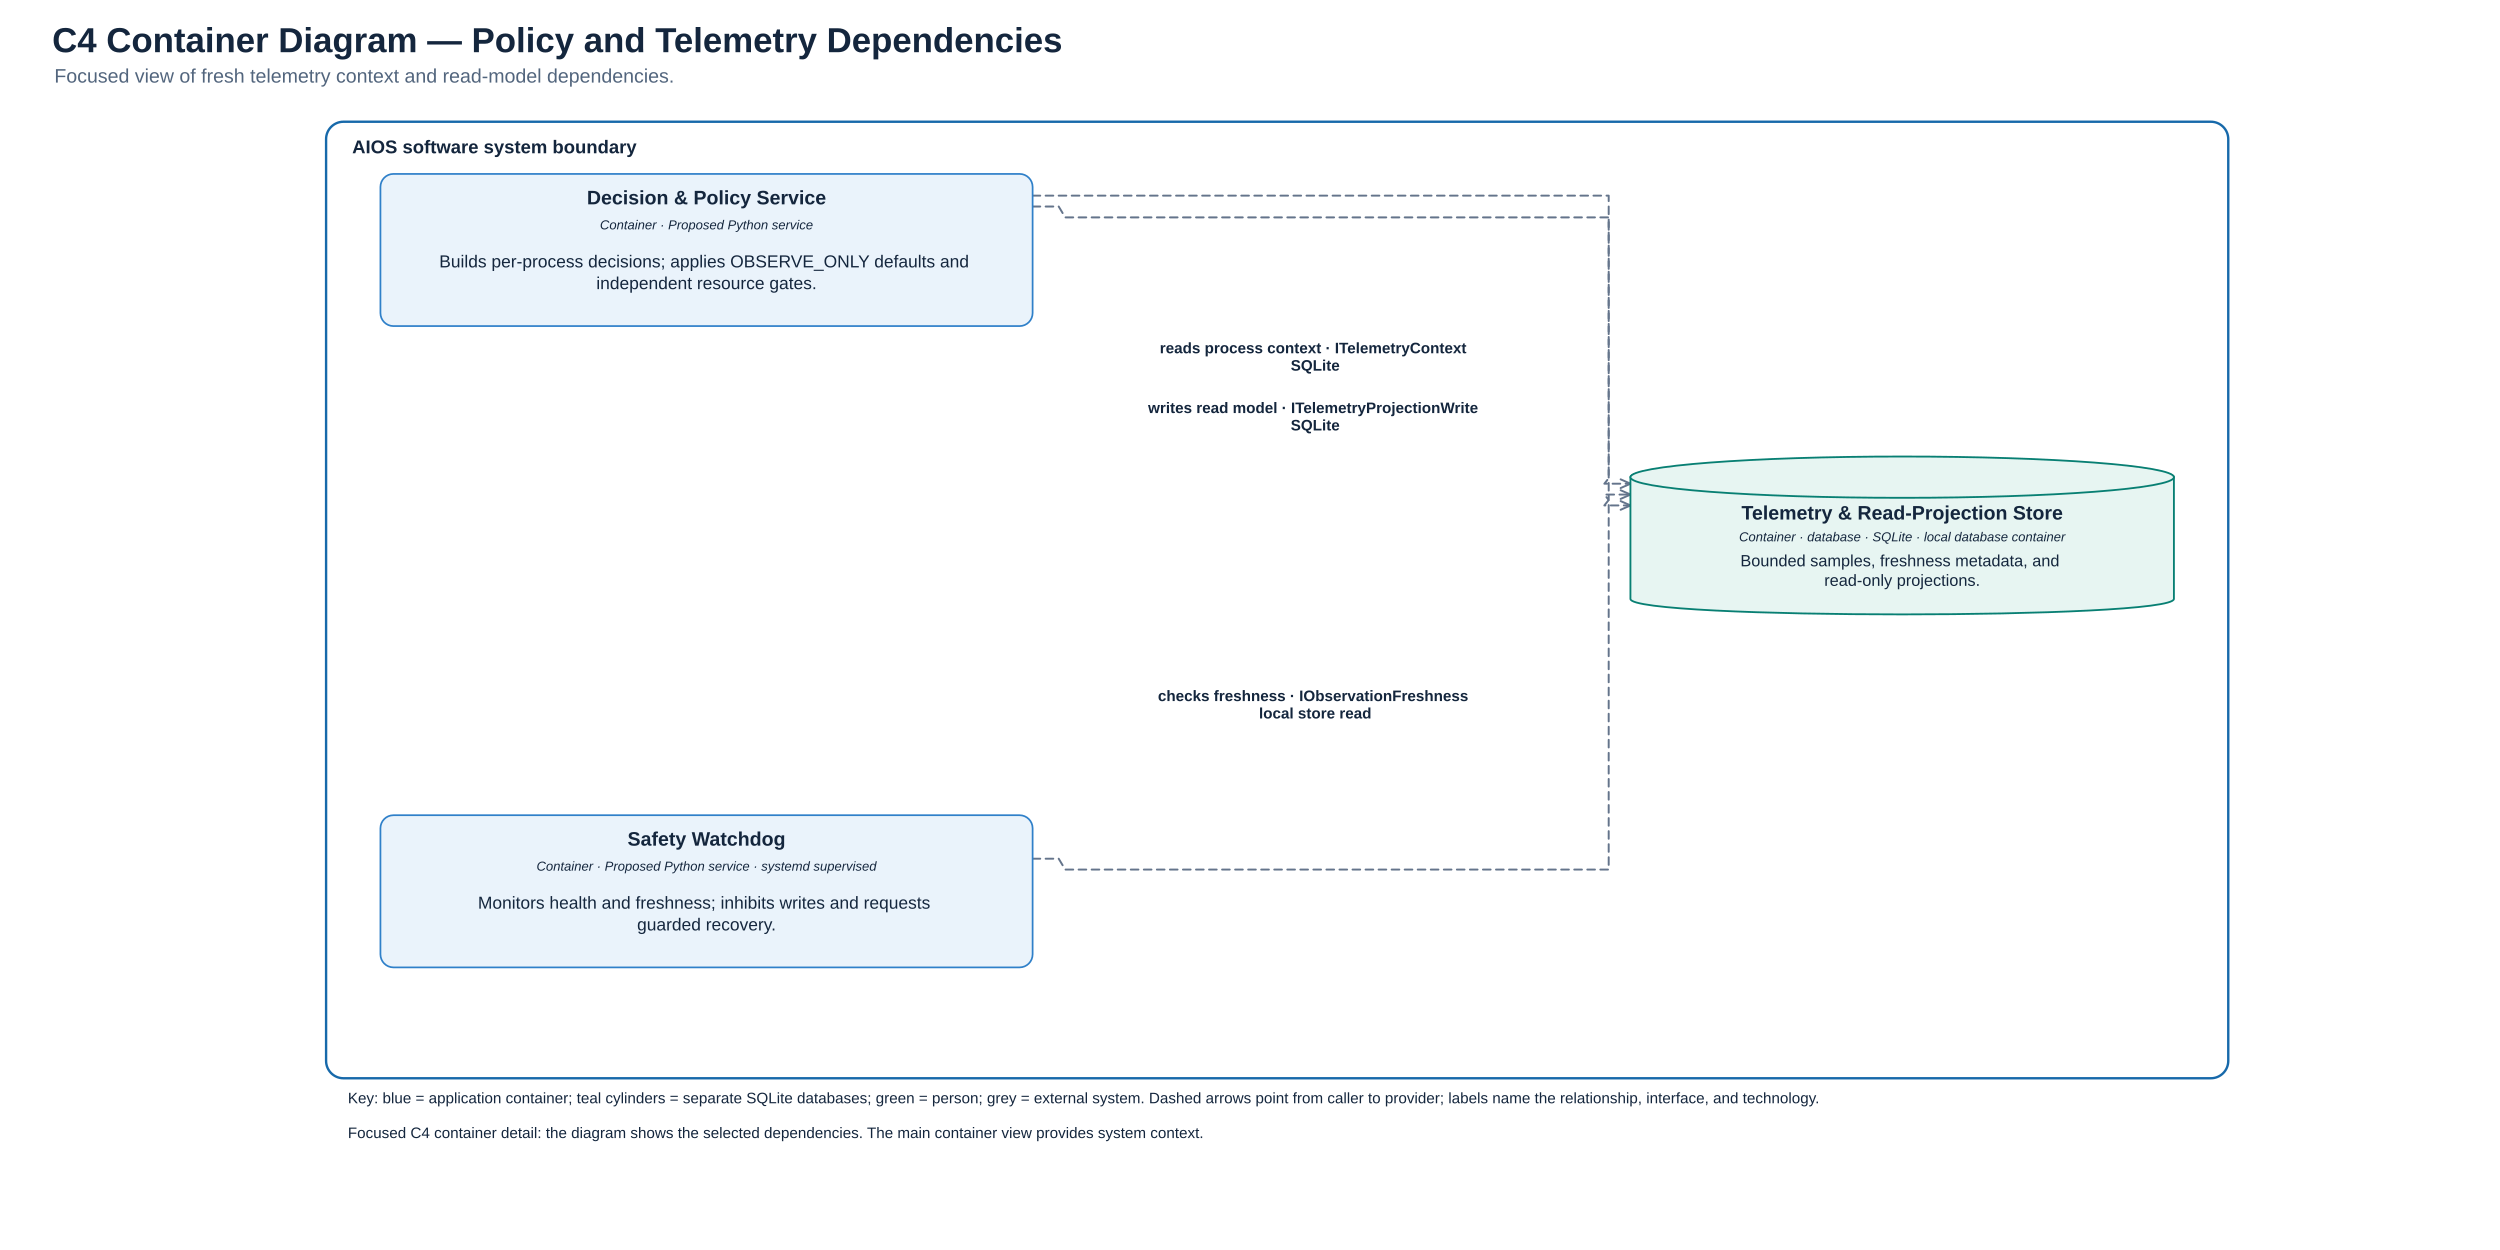
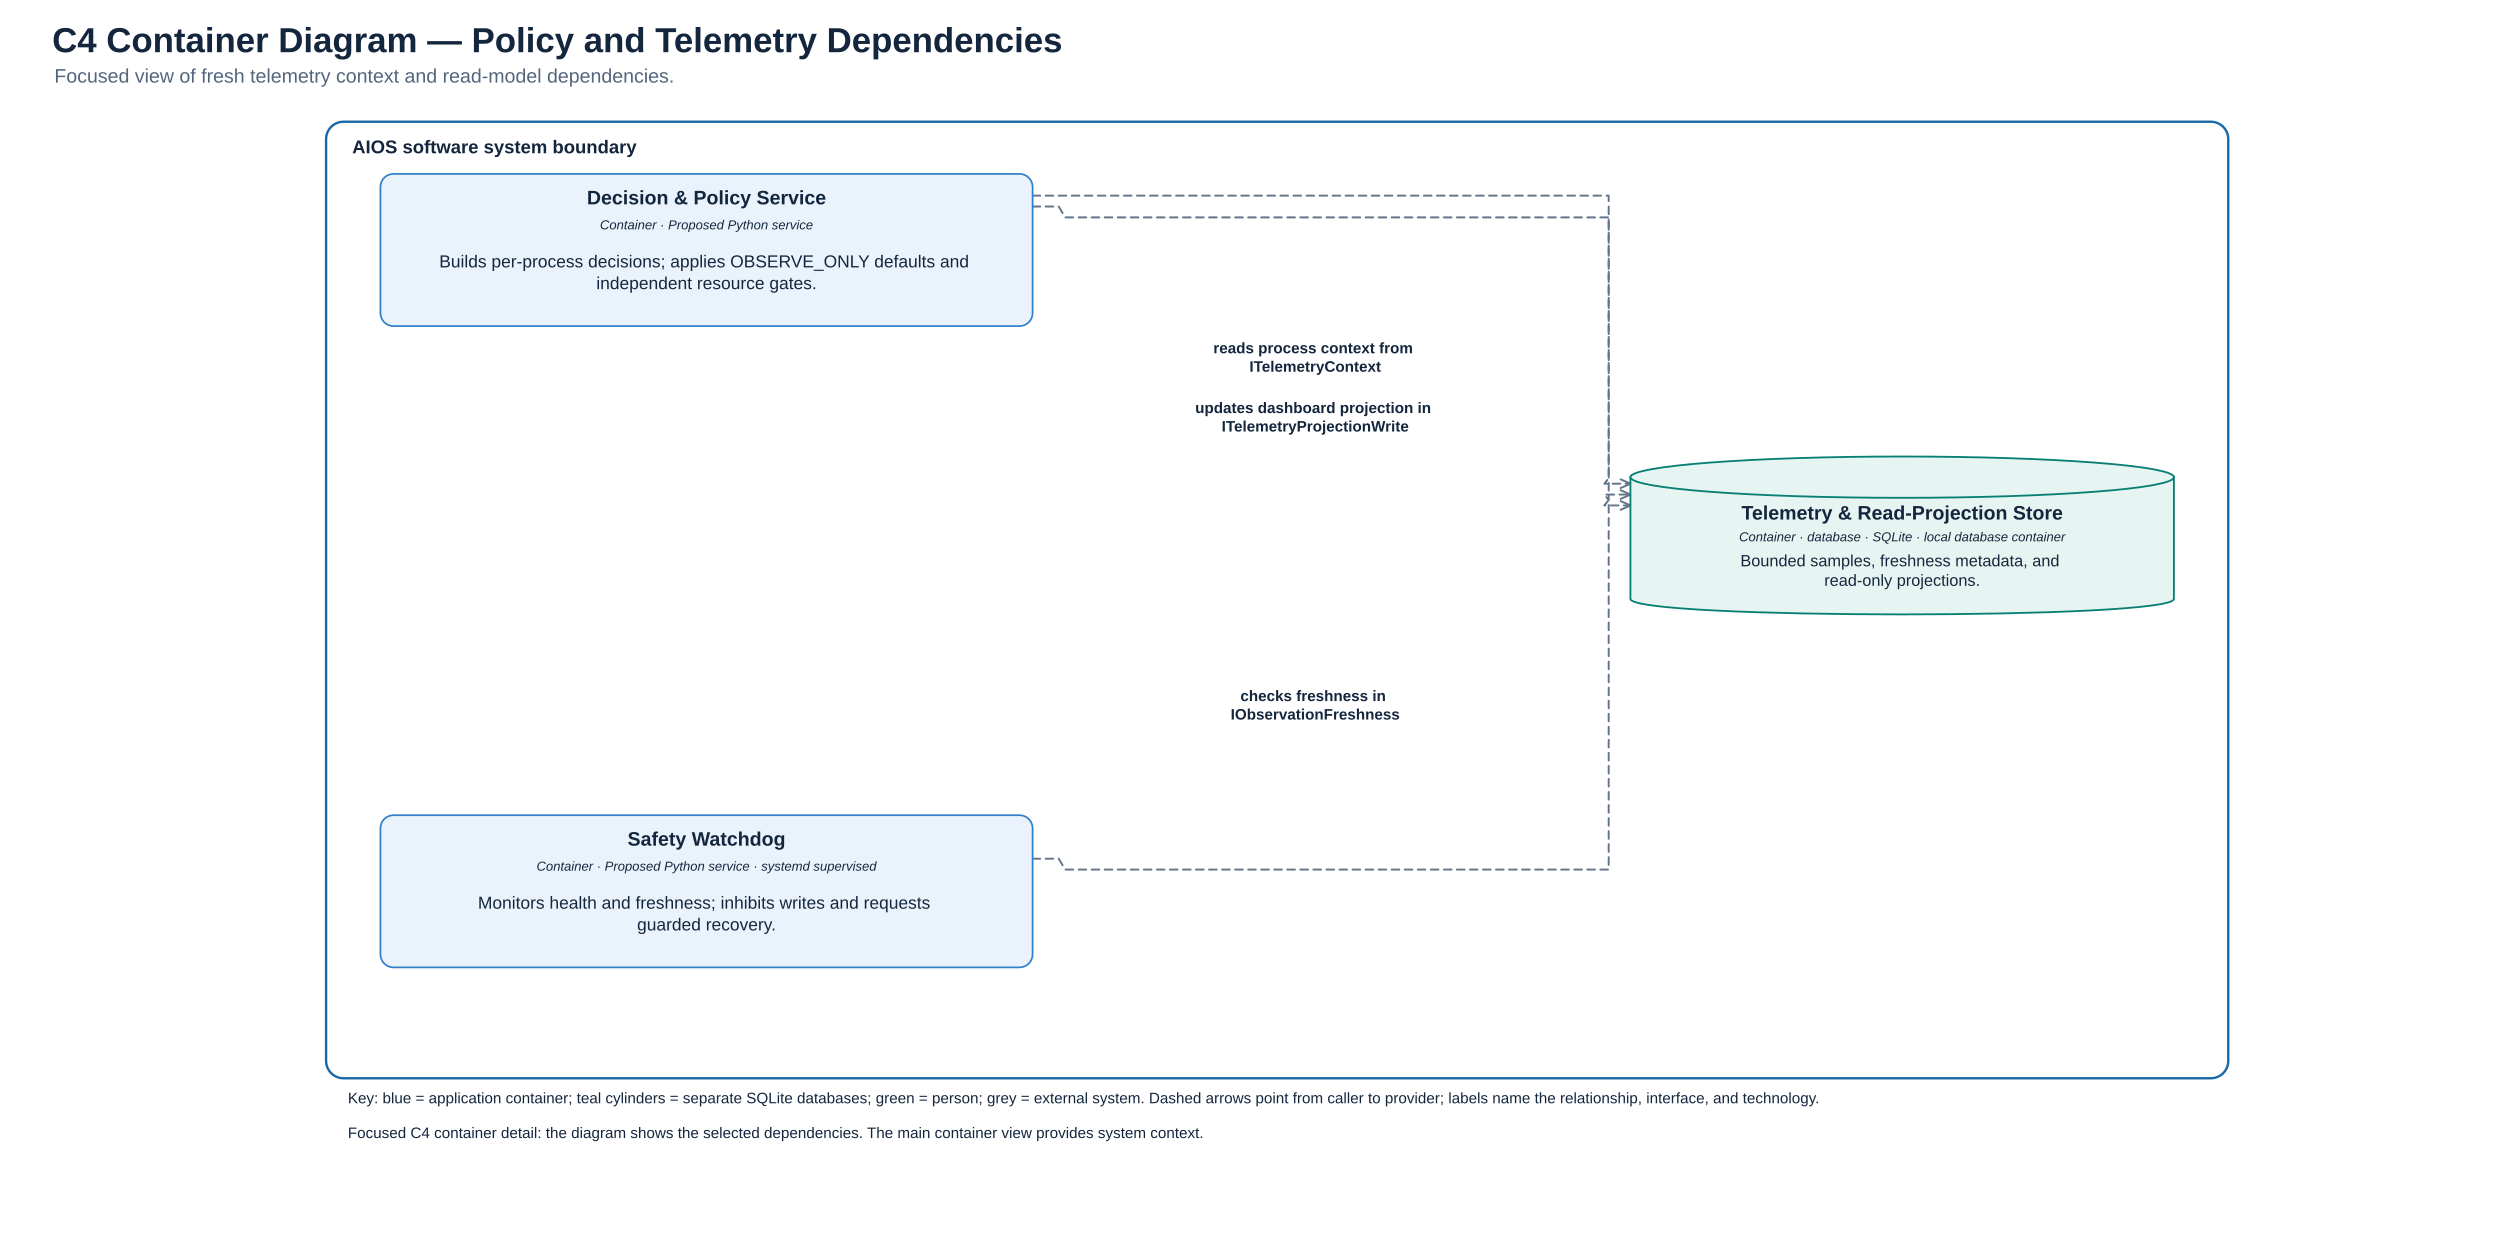
<svg xmlns="http://www.w3.org/2000/svg" width="2300px" height="1150px" viewBox="0 0 2300 1150">
  <rect width="2300" height="1150" fill="#fff" />
  <style>text{font-family:Arial,Helvetica,sans-serif;fill:#14263d} .title{font-size:32px;font-weight:700}.subtitle{font-size:18px;fill:#52657d} .layer{font-size:16px;font-weight:700;fill:#1769aa} .small{font-size:13px;fill:#52657d}</style>
  <text class="title" x="48" y="48">C4 Container Diagram — Policy and Telemetry Dependencies</text>
  <text class="subtitle" x="50" y="76">Focused view of fresh telemetry context and read-model dependencies.</text>
  <rect x="300" y="112" width="1750" height="880" rx="16" fill="#fff" stroke="#1769aa" stroke-width="2.2" />
  <text class="" x="324" y="141" text-anchor="start" font-size="17" fill="#1769aa" font-weight="700">
    <tspan x="324" dy="0">AIOS software system boundary</tspan>
  </text>
  <path d="M 950 180 L 1480 180 L 1480 440 L 1476 445 L 1500 445" fill="none" stroke="#64748b" stroke-width="1.8" stroke-dasharray="7 5" stroke-linecap="round" stroke-linejoin="round" />
  <path d="M 1491 449 L 1500 445 L 1491 441" fill="none" stroke="#64748b" stroke-width="1.8" stroke-linecap="round" stroke-linejoin="round" />
-   <rect x="1048.5" y="309" width="323" height="42" rx="3" fill="#fff" stroke="none" stroke-width="0" />
  <text class="" x="1210" y="325" text-anchor="middle" font-size="14" fill="#14263d" font-weight="700">
-     <tspan x="1210" dy="0">reads process context · ITelemetryContext</tspan>
-     <tspan x="1210" dy="16">SQLite</tspan>
+     <tspan x="1210" dy="0">reads process context from</tspan>
+     <tspan x="1210" dy="17">ITelemetryContext</tspan>
  </text>
  <path d="M 950 190 L 974 190 L 980 200 L 1480 200 L 1480 460 L 1476 455 L 1500 455" fill="none" stroke="#64748b" stroke-width="1.8" stroke-dasharray="7 5" stroke-linecap="round" stroke-linejoin="round" />
  <path d="M 1491 459 L 1500 455 L 1491 451" fill="none" stroke="#64748b" stroke-width="1.8" stroke-linecap="round" stroke-linejoin="round" />
-   <rect x="1034" y="364" width="352" height="42" rx="3" fill="#fff" stroke="none" stroke-width="0" />
  <text class="" x="1210" y="380" text-anchor="middle" font-size="14" fill="#14263d" font-weight="700">
-     <tspan x="1210" dy="0">writes read model · ITelemetryProjectionWrite</tspan>
-     <tspan x="1210" dy="16">SQLite</tspan>
+     <tspan x="1210" dy="0">updates dashboard projection in</tspan>
+     <tspan x="1210" dy="17">ITelemetryProjectionWrite</tspan>
  </text>
  <path d="M 950 790 L 974 790 L 980 800 L 1480 800 L 1480 460 L 1476 465 L 1500 465" fill="none" stroke="#64748b" stroke-width="1.8" stroke-dasharray="7 5" stroke-linecap="round" stroke-linejoin="round" />
  <path d="M 1491 469 L 1500 465 L 1491 461" fill="none" stroke="#64748b" stroke-width="1.8" stroke-linecap="round" stroke-linejoin="round" />
-   <rect x="1052" y="629" width="316" height="42" rx="3" fill="#fff" stroke="none" stroke-width="0" />
  <text class="" x="1210" y="645" text-anchor="middle" font-size="14" fill="#14263d" font-weight="700">
-     <tspan x="1210" dy="0">checks freshness · IObservationFreshness</tspan>
-     <tspan x="1210" dy="16">local store read</tspan>
+     <tspan x="1210" dy="0">checks freshness in</tspan>
+     <tspan x="1210" dy="17">IObservationFreshness</tspan>
  </text>
  <rect x="350" y="160" width="600" height="140" rx="12" fill="#eaf3fb" stroke="#2f80c9" stroke-width="1.6" />
  <text class="" x="650" y="188" text-anchor="middle" font-size="18" fill="#14263d" font-weight="700">
    <tspan x="650" dy="0">Decision &amp; Policy Service</tspan>
  </text>
  <text class="" x="650" y="211" text-anchor="middle" font-size="12" fill="#52657d" font-weight="400" font-style="italic">
    <tspan x="650" dy="0">Container · Proposed Python service</tspan>
  </text>
  <text class="" x="650" y="246" text-anchor="middle" font-size="16" fill="#14263d" font-weight="400">
    <tspan x="650" dy="0">Builds per-process decisions; applies OBSERVE_ONLY defaults and</tspan>
    <tspan x="650" dy="20">independent resource gates.</tspan>
  </text>
  <rect x="350" y="750" width="600" height="140" rx="12" fill="#eaf3fb" stroke="#2f80c9" stroke-width="1.6" />
  <text class="" x="650" y="778" text-anchor="middle" font-size="18" fill="#14263d" font-weight="700">
    <tspan x="650" dy="0">Safety Watchdog</tspan>
  </text>
  <text class="" x="650" y="801" text-anchor="middle" font-size="12" fill="#52657d" font-weight="400" font-style="italic">
    <tspan x="650" dy="0">Container · Proposed Python service · systemd supervised</tspan>
  </text>
  <text class="" x="650" y="836" text-anchor="middle" font-size="16" fill="#14263d" font-weight="400">
    <tspan x="650" dy="0">Monitors health and freshness; inhibits writes and requests</tspan>
    <tspan x="650" dy="20">guarded recovery.</tspan>
  </text>
  <path d="M 1500 439 C 1500 420 2000 420 2000 439 L 2000 551 C 2000 570 1500 570 1500 551 Z" fill="#e7f5f2" stroke="#087f73" stroke-width="1.7" stroke-linecap="round" stroke-linejoin="round" />
  <ellipse cx="1750" cy="439" rx="250" ry="19" fill="#e7f5f2" stroke="#087f73" stroke-width="1.7" />
  <text class="" x="1750" y="478" text-anchor="middle" font-size="18" fill="#14263d" font-weight="700">
    <tspan x="1750" dy="0">Telemetry &amp; Read-Projection Store</tspan>
  </text>
  <text class="" x="1750" y="498" text-anchor="middle" font-size="12" fill="#52657d" font-weight="400" font-style="italic">
    <tspan x="1750" dy="0">Container · database · SQLite · local database container</tspan>
  </text>
  <text class="" x="1750" y="521" text-anchor="middle" font-size="15" fill="#14263d" font-weight="400">
    <tspan x="1750" dy="0">Bounded samples, freshness metadata, and</tspan>
    <tspan x="1750" dy="18">read-only projections.</tspan>
  </text>
  <text class="" x="320" y="1015" text-anchor="start" font-size="14" fill="#52657d" font-weight="400">
    <tspan x="320" dy="0">Key: blue = application container; teal cylinders = separate SQLite databases; green = person; grey = external system. Dashed arrows point from caller to provider; labels name the relationship, interface, and technology.</tspan>
  </text>
  <text class="" x="320" y="1047" text-anchor="start" font-size="14" fill="#52657d" font-weight="400">
    <tspan x="320" dy="0">Focused C4 container detail: the diagram shows the selected dependencies. The main container view provides system context.</tspan>
  </text>
</svg>
